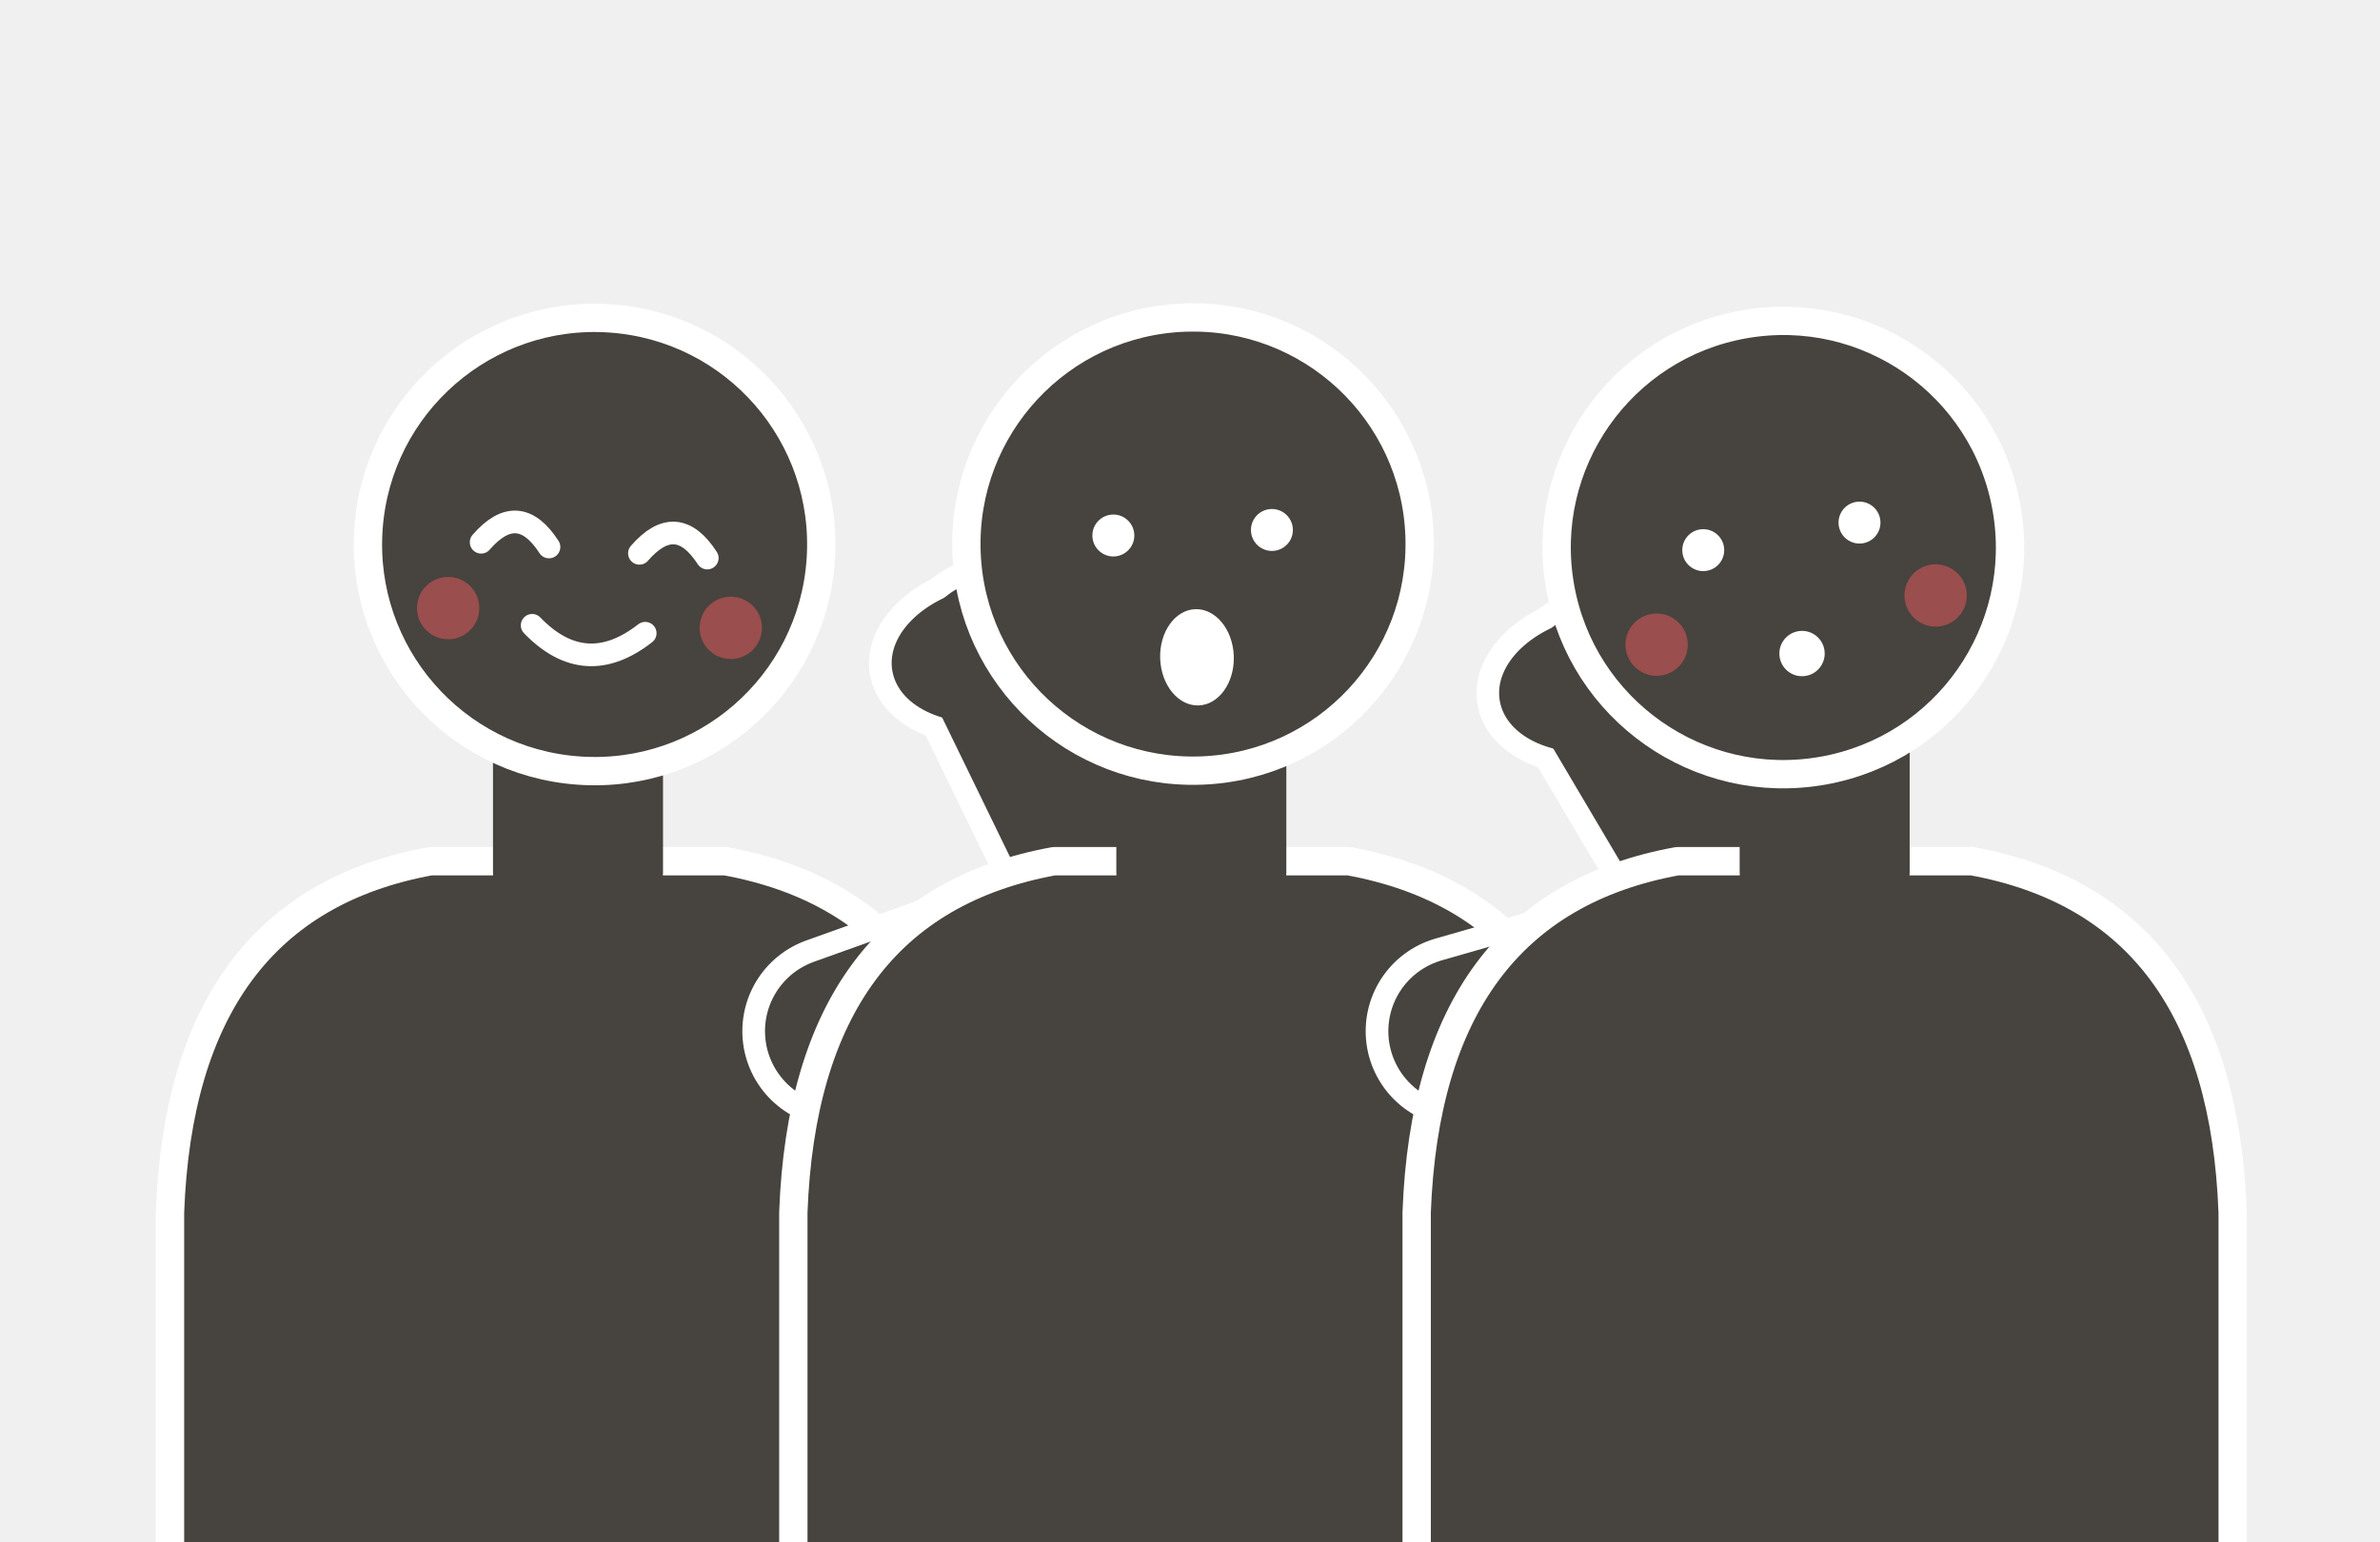
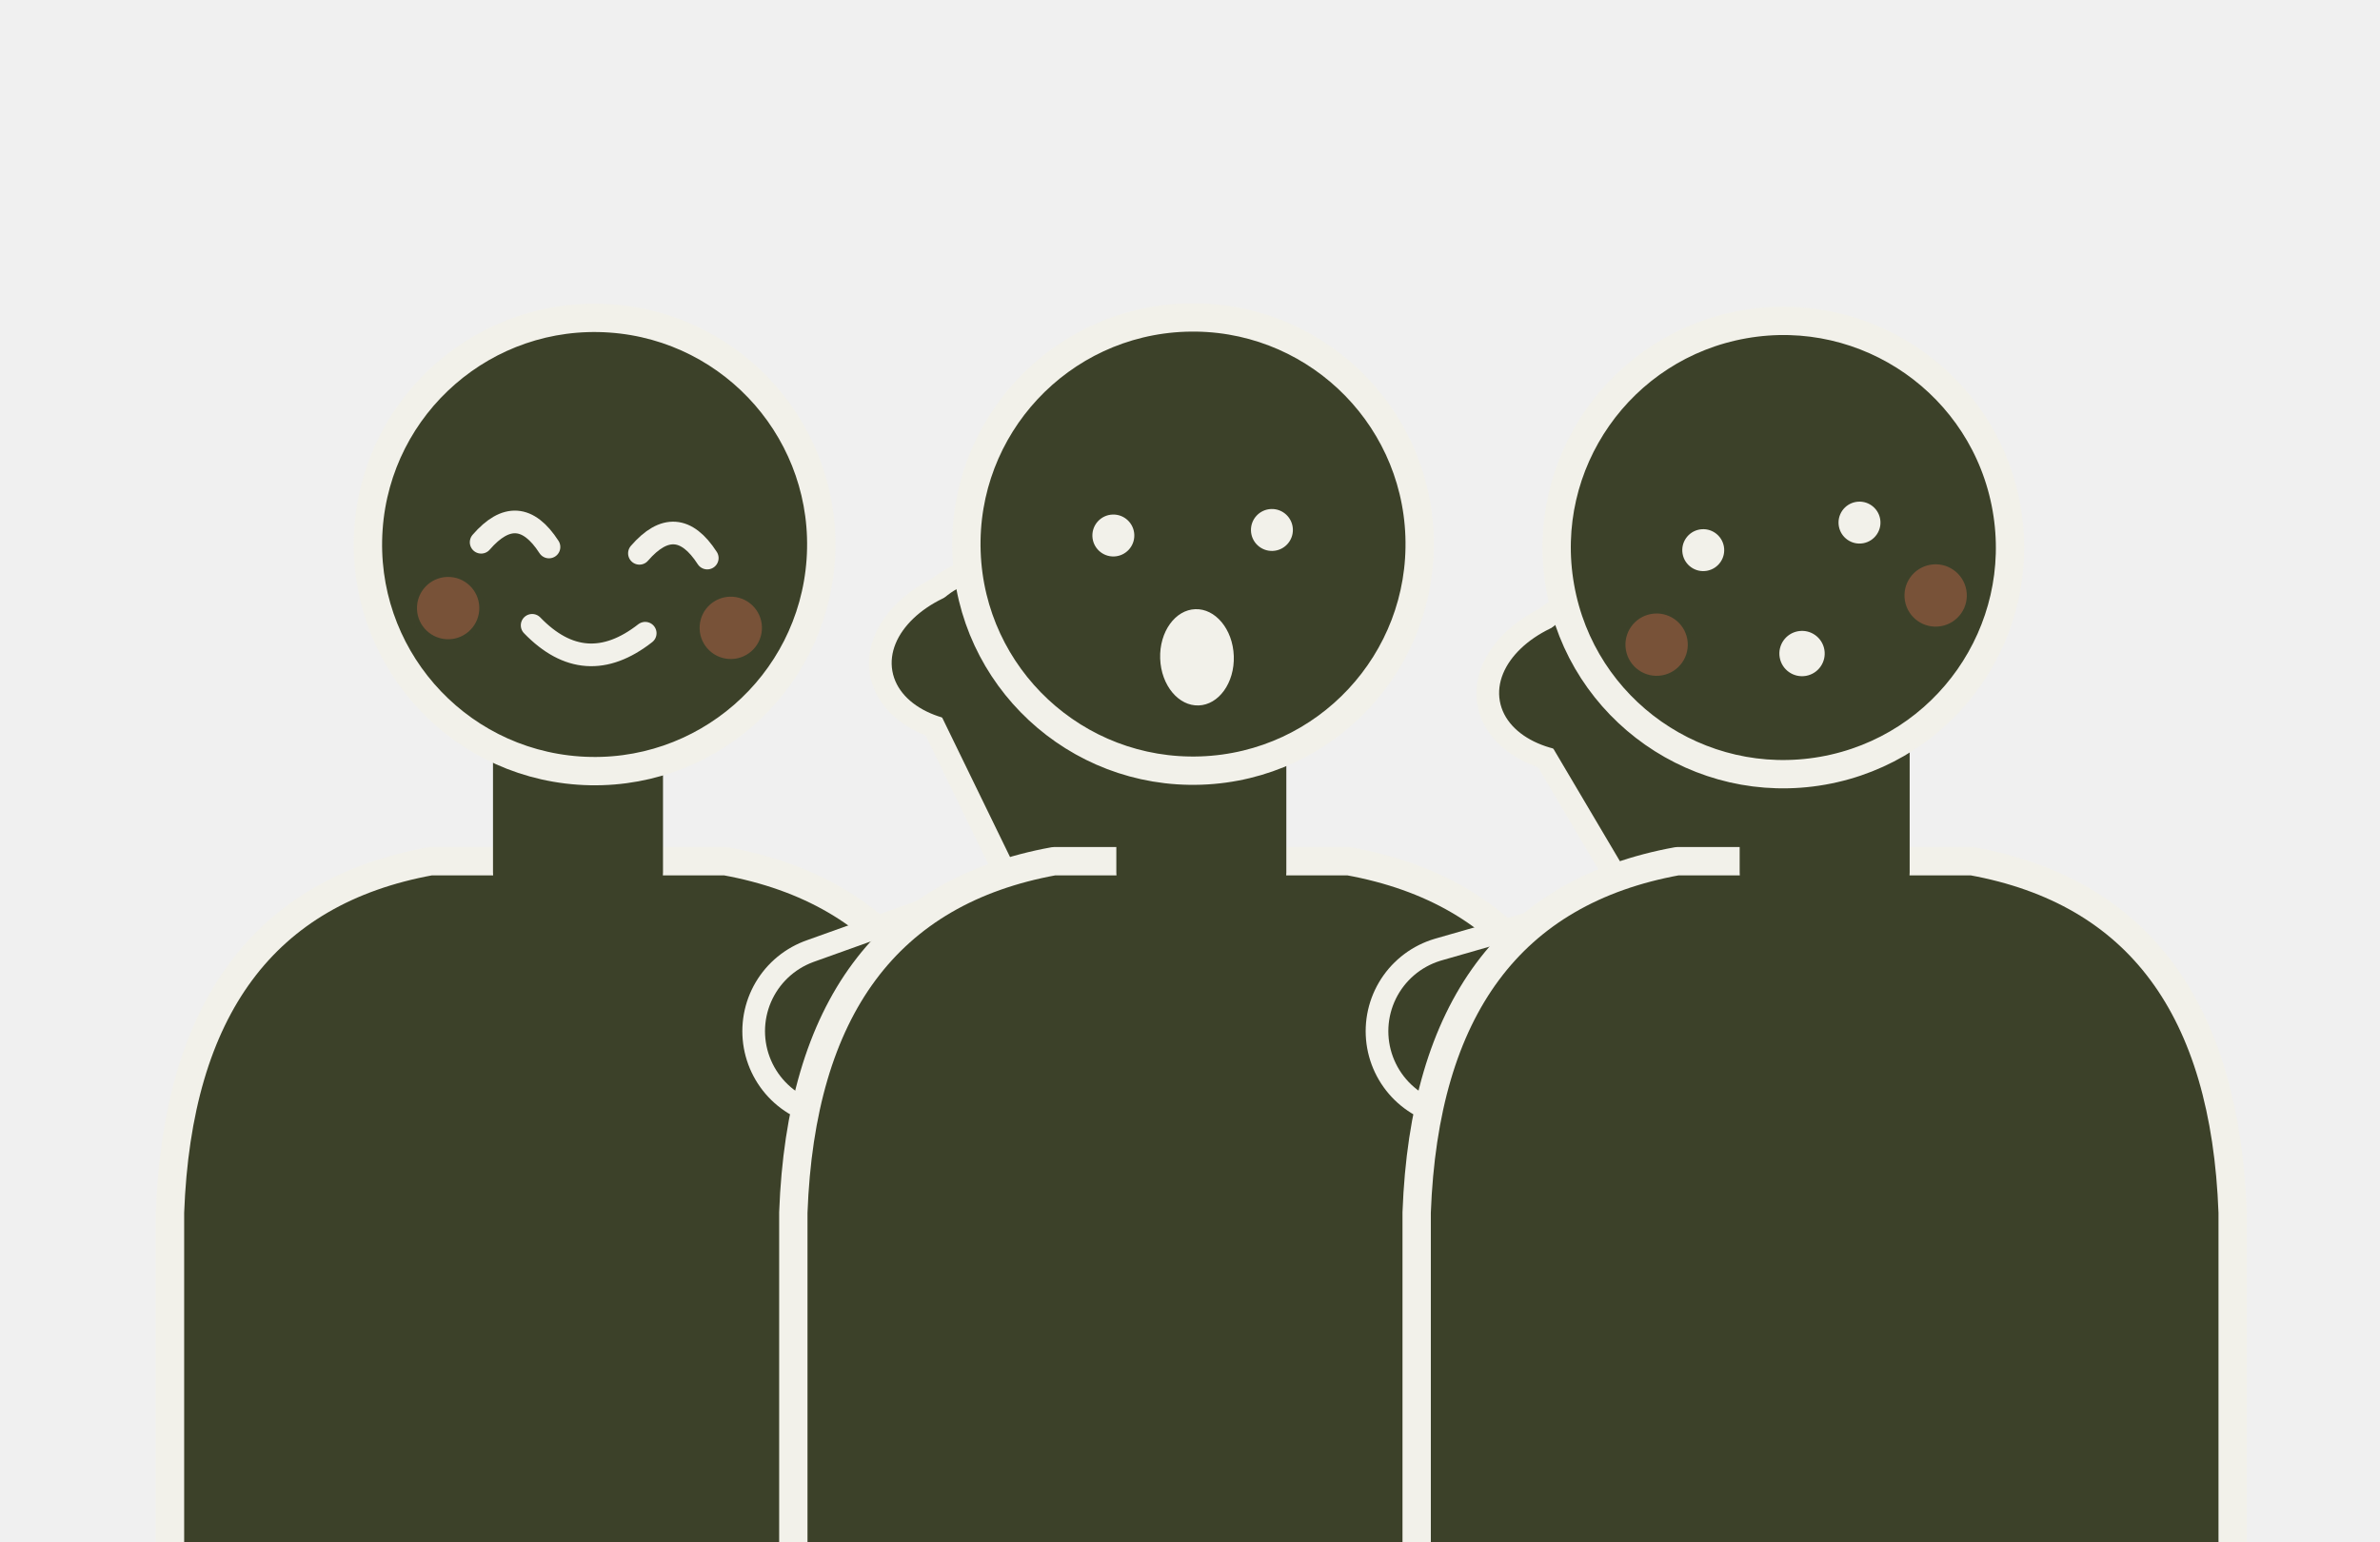
<svg xmlns="http://www.w3.org/2000/svg" viewBox="0 0 420 272" role="img" aria-label="볼 누르기 기차">
-   <g fill="none" stroke="#47433e" stroke-linecap="round" stroke-linejoin="round">
-     <path transform="translate(102 0) rotate(0 0 272) translate(0 272) scale(1) translate(0 -272)" d="M-72 420 L-72 214 Q-70 160 -26 152 L26 152 Q70 160 72 214 L72 420 Z" fill="#47433e" stroke="#ffffff" stroke-width="5" />
-     <rect transform="translate(102 0) rotate(0 0 272) translate(0 272) scale(1) translate(0 -272)" x="-15" y="118" width="30" height="44" rx="8" fill="#47433e" stroke="none" />
+   <g fill="none" stroke="#3c4129" stroke-linecap="round" stroke-linejoin="round">
+     <path transform="translate(102 0) rotate(0 0 272) translate(0 272) scale(1) translate(0 -272)" d="M-72 420 L-72 214 Q-70 160 -26 152 L26 152 Q70 160 72 214 L72 420 Z" fill="#3c4129" stroke="#f2f1ea" stroke-width="5" />
+     <rect transform="translate(102 0) rotate(0 0 272) translate(0 272) scale(1) translate(0 -272)" x="-15" y="118" width="30" height="44" rx="8" fill="#3c4129" stroke="none" />
    <g transform="translate(102 0) rotate(0 0 272) translate(0 272) scale(1) translate(0 -272) rotate(4 0 138) translate(0 96)">
-       <circle r="40" fill="#47433e" stroke="#ffffff" stroke-width="5" />
-       <path d="M-20 1 Q-14 -7 -8 1" stroke="#ffffff" stroke-width="4" fill="none" />
-       <path d="M8 1 Q14 -7 20 1" stroke="#ffffff" stroke-width="4" fill="none" />
-       <path d="M-10 15 Q0 24 10 15" stroke="#ffffff" stroke-width="4" fill="none" />
-       <circle cx="-25" cy="13" r="6" fill="#ff5a5f" opacity=".45" />
-       <circle cx="25" cy="13" r="6" fill="#ff5a5f" opacity=".45" />
+       <circle r="40" fill="#3c4129" stroke="#f2f1ea" stroke-width="5" />
+       <path d="M-20 1 Q-14 -7 -8 1" stroke="#f2f1ea" stroke-width="4" fill="none" />
+       <path d="M8 1 Q14 -7 20 1" stroke="#f2f1ea" stroke-width="4" fill="none" />
+       <path d="M-10 15 Q0 24 10 15" stroke="#f2f1ea" stroke-width="4" fill="none" />
+       <circle cx="-25" cy="13" r="6" fill="#c0674a" opacity=".45" />
+       <circle cx="25" cy="13" r="6" fill="#c0674a" opacity=".45" />
    </g>
-     <path d="M148 182 L198.8 163.8 L175.2 115.3" stroke="#ffffff" stroke-width="34" />
-     <ellipse cx="175.2" cy="115.3" rx="16" ry="22" transform="rotate(-100 175.2 115.3)" fill="#ffffff" stroke="none" />
+     <path d="M148 182 L198.8 163.8 L175.2 115.3" stroke="#f2f1ea" stroke-width="34" />
+     <ellipse cx="175.2" cy="115.3" rx="16" ry="22" transform="rotate(-100 175.2 115.3)" fill="#f2f1ea" stroke="none" />
    <path d="M148 182 L198.8 163.8 L175.2 115.3" stroke-width="26" />
-     <ellipse cx="175.2" cy="115.3" rx="12" ry="18" transform="rotate(-100 175.2 115.3)" fill="#47433e" stroke="none" />
-     <path transform="translate(212 0) rotate(0 0 272) translate(0 272) scale(1) translate(0 -272)" d="M-72 420 L-72 214 Q-70 160 -26 152 L26 152 Q70 160 72 214 L72 420 Z" fill="#47433e" stroke="#ffffff" stroke-width="5" />
-     <rect transform="translate(212 0) rotate(0 0 272) translate(0 272) scale(1) translate(0 -272)" x="-15" y="118" width="30" height="44" rx="8" fill="#47433e" stroke="none" />
+     <ellipse cx="175.2" cy="115.3" rx="12" ry="18" transform="rotate(-100 175.2 115.3)" fill="#3c4129" stroke="none" />
+     <path transform="translate(212 0) rotate(0 0 272) translate(0 272) scale(1) translate(0 -272)" d="M-72 420 L-72 214 Q-70 160 -26 152 L26 152 Q70 160 72 214 L72 420 Z" fill="#3c4129" stroke="#f2f1ea" stroke-width="5" />
+     <rect transform="translate(212 0) rotate(0 0 272) translate(0 272) scale(1) translate(0 -272)" x="-15" y="118" width="30" height="44" rx="8" fill="#3c4129" stroke="none" />
    <g transform="translate(212 0) rotate(0 0 272) translate(0 272) scale(1) translate(0 -272) rotate(-2 0 138) translate(0 96)">
-       <circle r="40" fill="#47433e" stroke="#ffffff" stroke-width="5" />
-       <circle cx="-14" cy="-2" r="4.2" fill="#ffffff" />
-       <circle cx="14" cy="-2" r="4.2" fill="#ffffff" />
-       <ellipse cx="0" cy="20" rx="7" ry="9" fill="#ffffff" />
+       <circle r="40" fill="#3c4129" stroke="#f2f1ea" stroke-width="5" />
+       <circle cx="-14" cy="-2" r="4.2" fill="#f2f1ea" />
+       <circle cx="14" cy="-2" r="4.2" fill="#f2f1ea" />
+       <ellipse cx="0" cy="20" rx="7" ry="9" fill="#f2f1ea" />
    </g>
-     <path d="M258 182 L309.9 167.1 L282.4 120.6" stroke="#ffffff" stroke-width="34" />
-     <ellipse cx="282.4" cy="120.6" rx="16" ry="22" transform="rotate(-100 282.4 120.6)" fill="#ffffff" stroke="none" />
+     <path d="M258 182 L309.9 167.1 L282.4 120.6" stroke="#f2f1ea" stroke-width="34" />
+     <ellipse cx="282.4" cy="120.6" rx="16" ry="22" transform="rotate(-100 282.4 120.6)" fill="#f2f1ea" stroke="none" />
    <path d="M258 182 L309.9 167.1 L282.4 120.6" stroke-width="26" />
-     <ellipse cx="282.4" cy="120.6" rx="12" ry="18" transform="rotate(-100 282.4 120.6)" fill="#47433e" stroke="none" />
-     <path transform="translate(322 0) rotate(0 0 272) translate(0 272) scale(1) translate(0 -272)" d="M-72 420 L-72 214 Q-70 160 -26 152 L26 152 Q70 160 72 214 L72 420 Z" fill="#47433e" stroke="#ffffff" stroke-width="5" />
-     <rect transform="translate(322 0) rotate(0 0 272) translate(0 272) scale(1) translate(0 -272)" x="-15" y="118" width="30" height="44" rx="8" fill="#47433e" stroke="none" />
+     <ellipse cx="282.4" cy="120.6" rx="12" ry="18" transform="rotate(-100 282.4 120.6)" fill="#3c4129" stroke="none" />
+     <path transform="translate(322 0) rotate(0 0 272) translate(0 272) scale(1) translate(0 -272)" d="M-72 420 L-72 214 Q-70 160 -26 152 L26 152 Q70 160 72 214 L72 420 Z" fill="#3c4129" stroke="#f2f1ea" stroke-width="5" />
+     <rect transform="translate(322 0) rotate(0 0 272) translate(0 272) scale(1) translate(0 -272)" x="-15" y="118" width="30" height="44" rx="8" fill="#3c4129" stroke="none" />
    <g transform="translate(322 0) rotate(0 0 272) translate(0 272) scale(1) translate(0 -272) rotate(-10 0 138) translate(0 96)">
-       <circle r="40" fill="#47433e" stroke="#ffffff" stroke-width="5" />
-       <circle cx="-14" cy="-2" r="4.2" fill="#ffffff" />
-       <circle cx="14" cy="-2" r="4.2" fill="#ffffff" />
-       <circle cx="0" cy="19" r="4.5" fill="#ffffff" />
-       <circle cx="-25" cy="13" r="6" fill="#ff5a5f" opacity=".45" />
-       <circle cx="25" cy="13" r="6" fill="#ff5a5f" opacity=".45" />
+       <circle r="40" fill="#3c4129" stroke="#f2f1ea" stroke-width="5" />
+       <circle cx="-14" cy="-2" r="4.2" fill="#f2f1ea" />
+       <circle cx="14" cy="-2" r="4.2" fill="#f2f1ea" />
+       <circle cx="0" cy="19" r="4.5" fill="#f2f1ea" />
+       <circle cx="-25" cy="13" r="6" fill="#c0674a" opacity=".45" />
+       <circle cx="25" cy="13" r="6" fill="#c0674a" opacity=".45" />
    </g>
  </g>
</svg>
